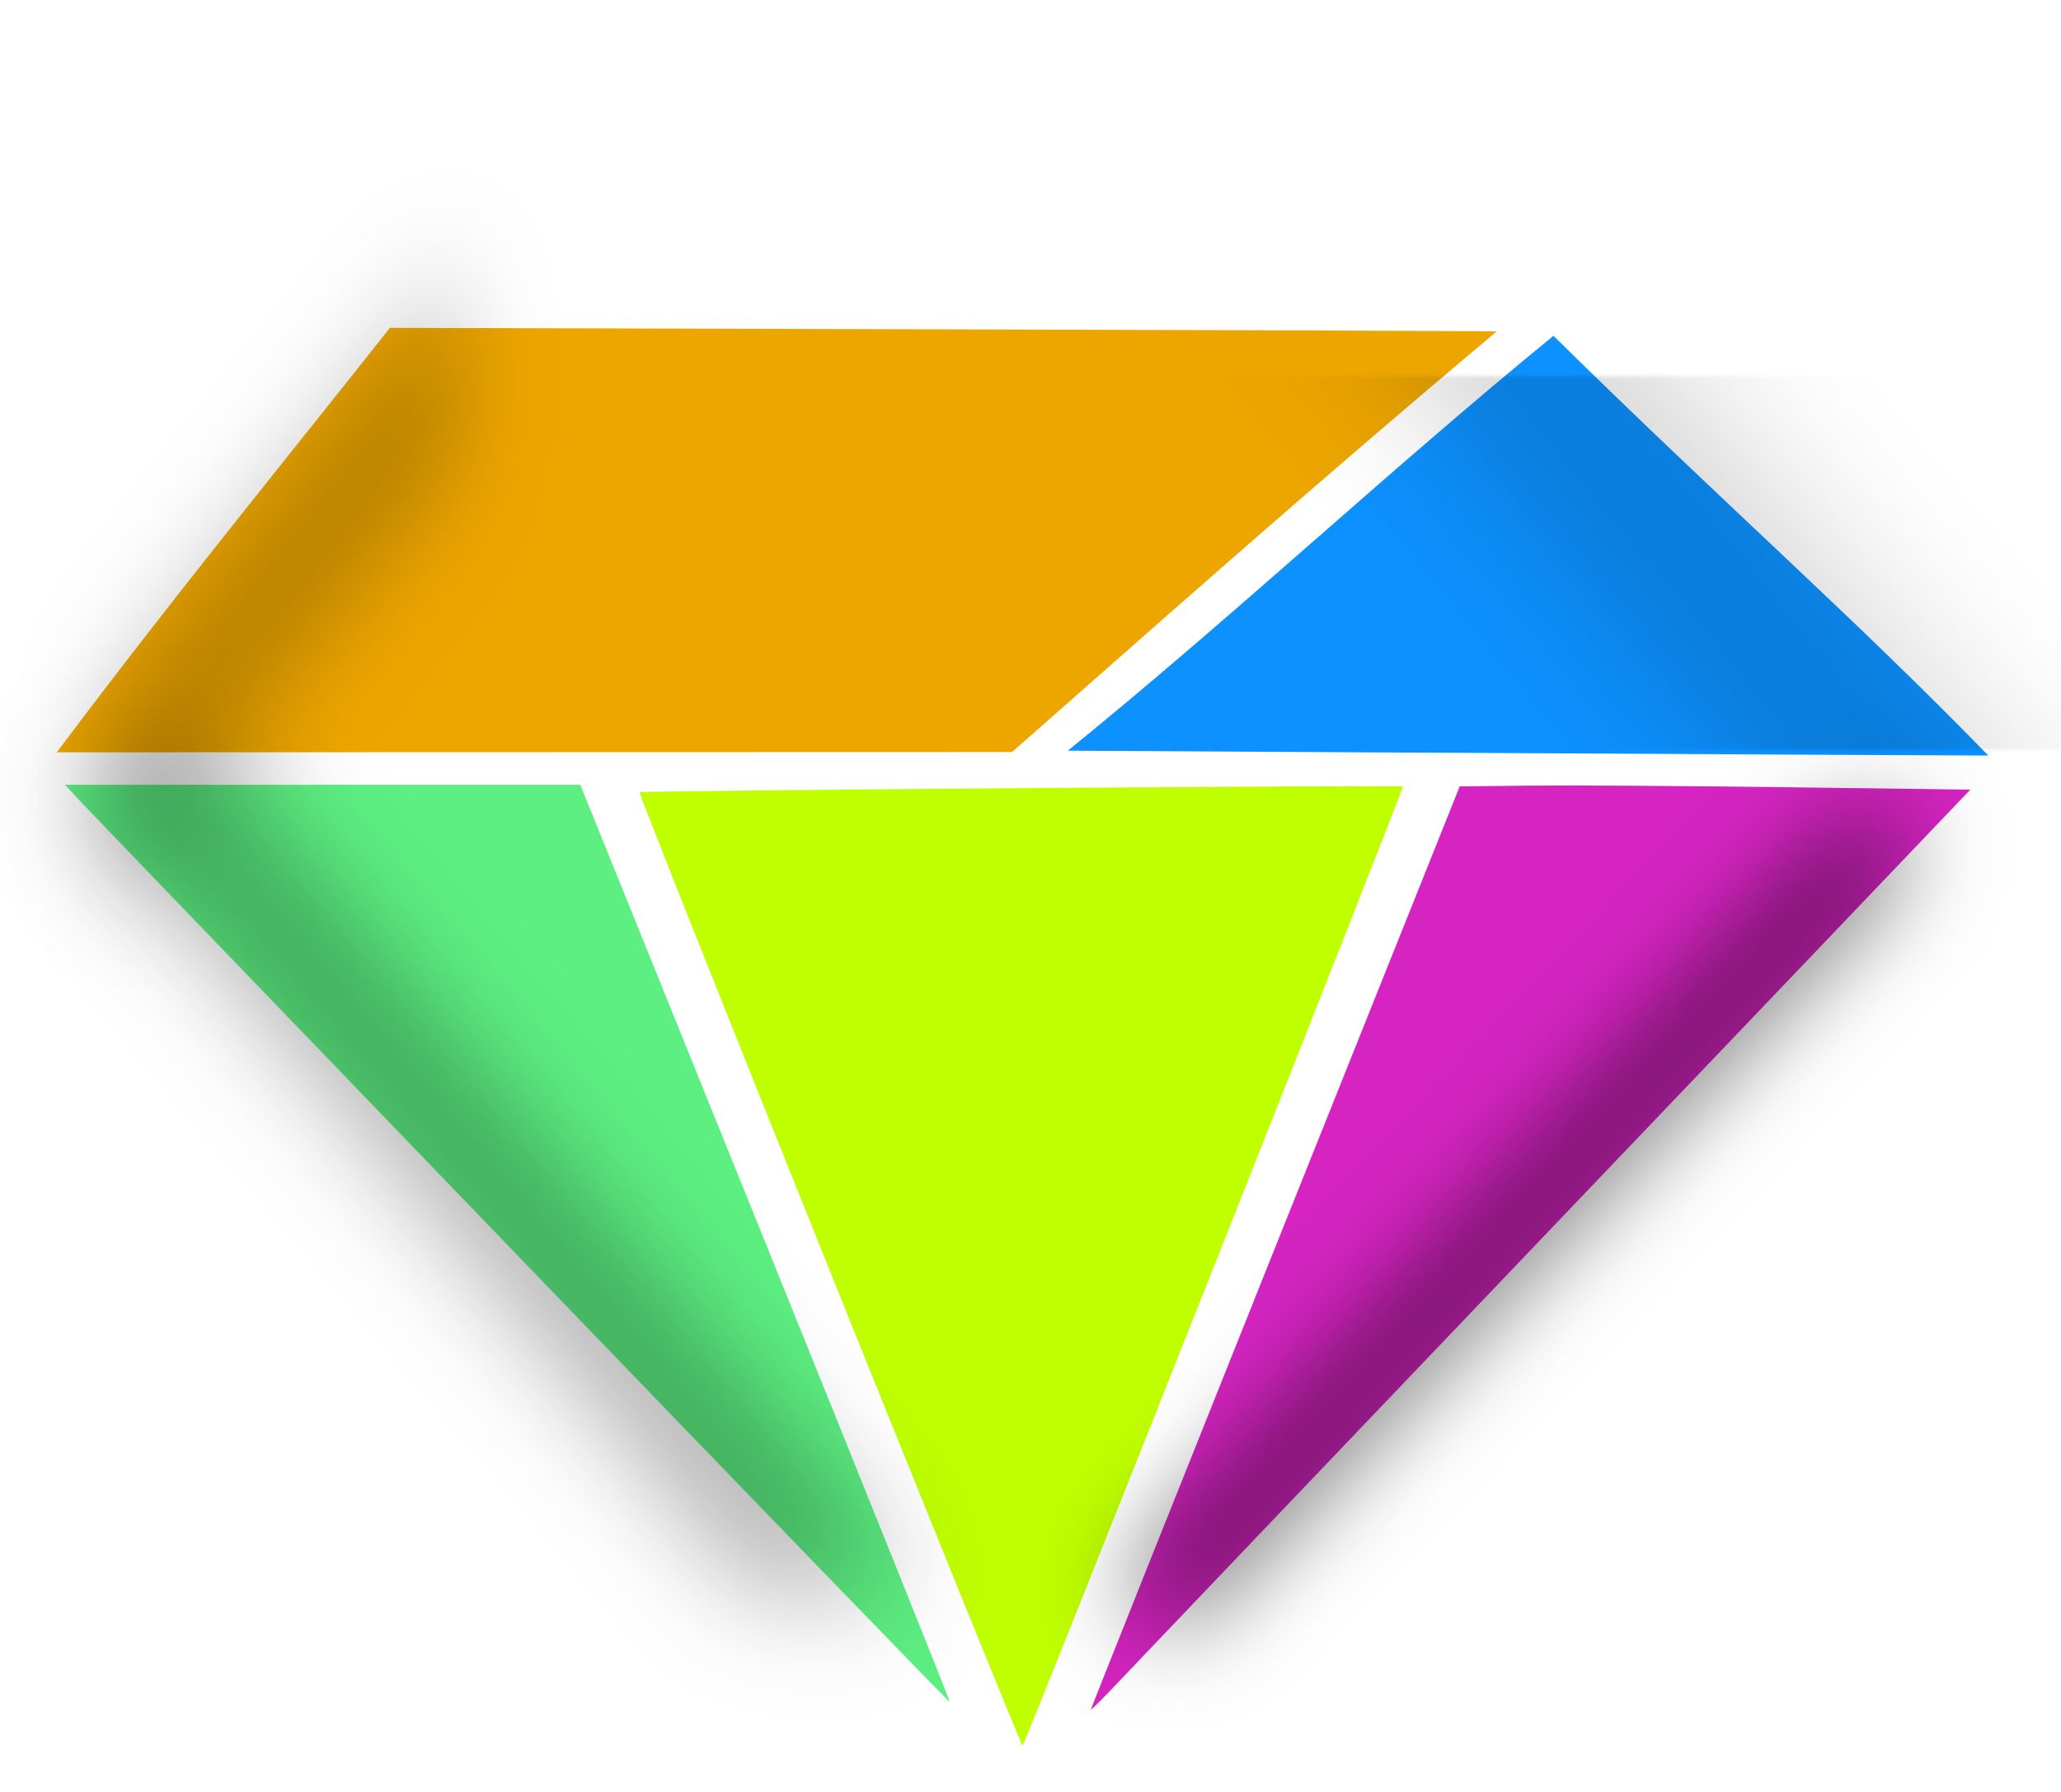
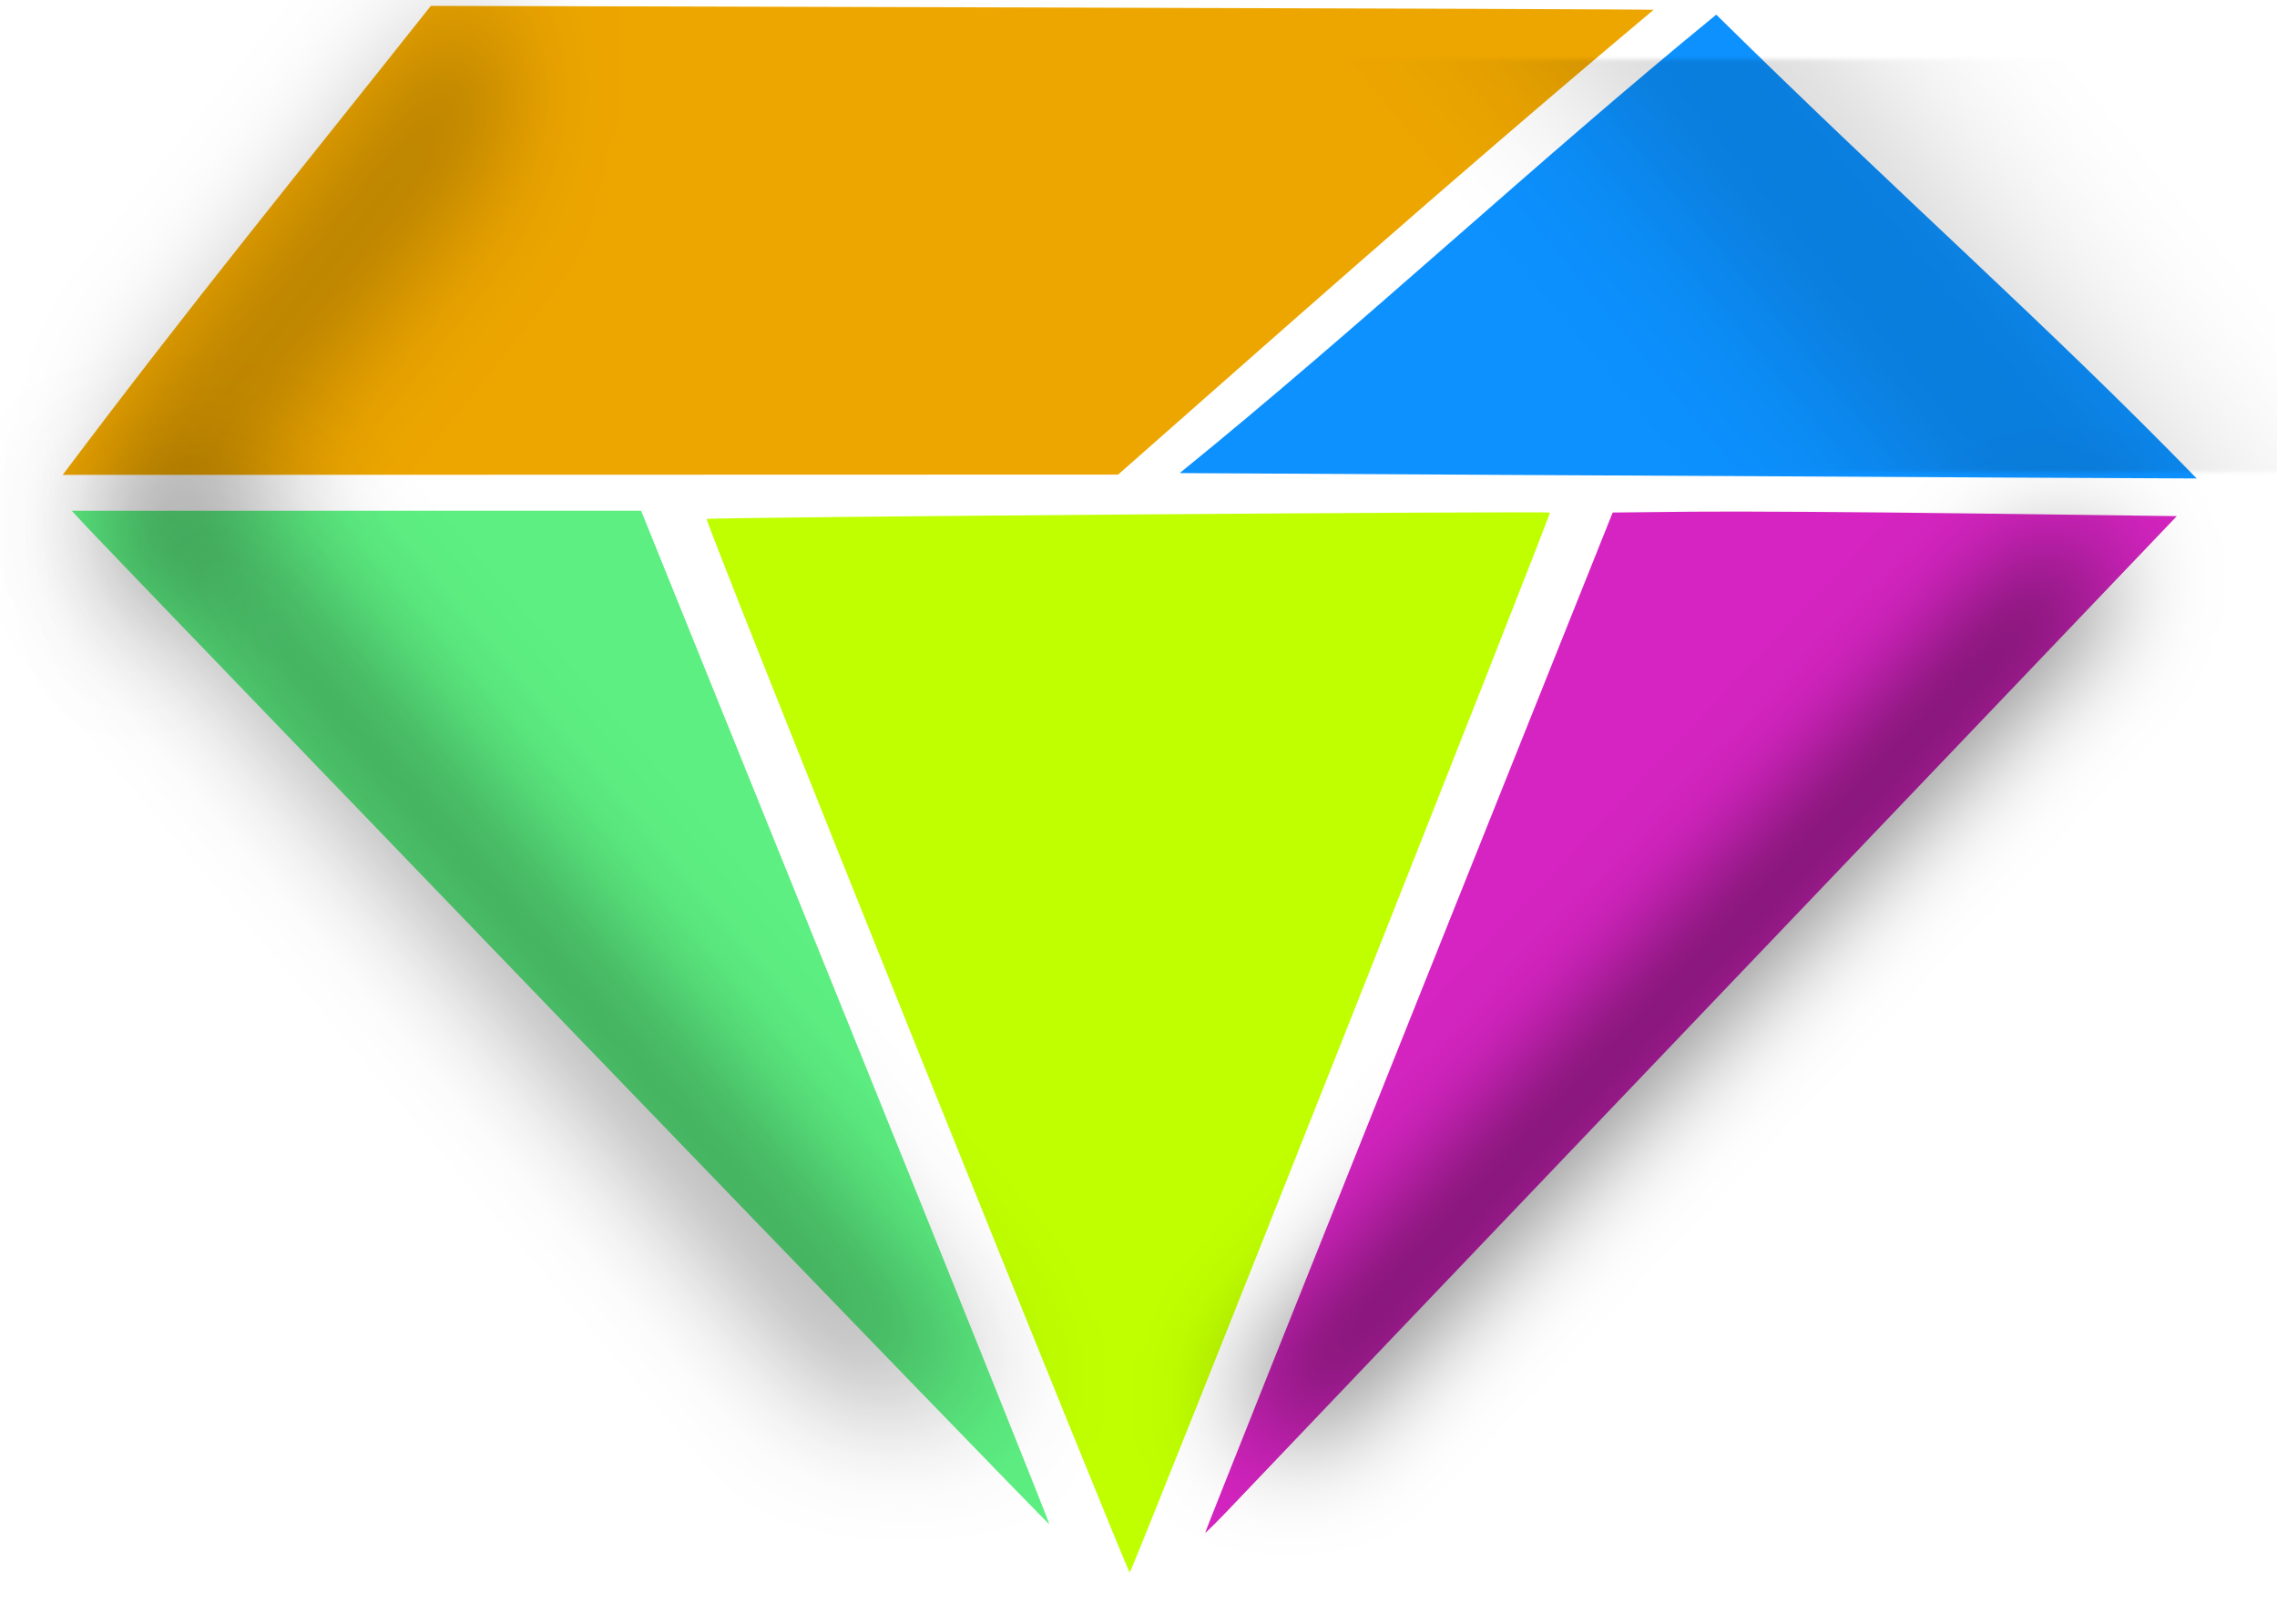
- <svg xmlns="http://www.w3.org/2000/svg" id="svg3470" version="1.1" width="460" height="400" viewBox="0 0 460 400">
+ <svg xmlns="http://www.w3.org/2000/svg" id="svg3470" version="1.1" width="460" height="328" viewBox="0 0 460 328">
  <defs id="defs3474">
    <filter style="color-interpolation-filters:sRGB" id="filter10381" x="-0.17" width="1.34" y="-0.161" height="1.322">
      <feGaussianBlur stdDeviation="3.081" id="feGaussianBlur10383" />
    </filter>
    <filter style="color-interpolation-filters:sRGB" id="filter11377" x="-0.31" width="1.621" y="-0.352" height="1.703">
      <feGaussianBlur stdDeviation="5.598" id="feGaussianBlur11379" />
    </filter>
    <filter style="color-interpolation-filters:sRGB" id="filter11589" x="-0.222" width="1.444" y="-0.189" height="1.377">
      <feGaussianBlur stdDeviation="3.784" id="feGaussianBlur11591" />
    </filter>
  </defs>
-   <g id="g13662" transform="matrix(3.786022,0,0,3.786022,10.85572,36.46265)">
+   <g id="g13662" transform="matrix(3.786022,0,0,3.786022,10.85572,-35.53735)">
    <path id="path3516" d="M 27.807,64.56 C 13.909,50.142 2.184,37.962 1.751,37.492 l -0.787,-0.853 15.189,0 15.189,0 10.918,27.013 c 6.005,14.857 10.895,27.037 10.867,27.068 -0.028,0.03 -11.422,-11.741 -25.319,-26.159 z" style="fill:#5def82;fill-opacity:1" />
    <path id="path4318" d="M 46.03,65.237 C 39.824,49.805 34.788,37.133 34.839,37.078 c 0.086,-0.094 44.884,-0.431 44.995,-0.338 0.083,0.069 -22.311,56.555 -22.421,56.555 -0.055,0 -5.177,-12.626 -11.383,-28.058 z" style="fill:#bfff00;fill-opacity:1" />
    <path id="path4320" d="m 61.445,91.16 c 0,-0.055 4.891,-12.323 10.87,-27.263 l 10.87,-27.163 4.265,-0.045 c 2.346,-0.025 9.119,0.018 15.051,0.096 l 10.786,0.141 -24.298,25.446 C 75.626,76.367 63.961,88.592 63.069,89.539 c -0.893,0.947 -1.623,1.676 -1.623,1.621 z" style="fill:#d524c1;fill-opacity:1" />
    <path id="path4322" d="m 77.39,34.726 -17.308,-0.097 c 9.745,-7.903 19.021,-16.611 28.629,-24.461 10.158,10.003 17.539,16.43 25.636,24.748 l -9.824,-0.046 C 99.119,34.844 86.909,34.78 77.39,34.726 Z" style="fill:#0c91ff;fill-opacity:1" />
    <path id="path4324" d="m 20.121,9.699 32.551,0.087 C 70.575,9.833 85.288,9.889 85.368,9.91 74.15,19.32 64.161,28.235 56.795,34.709 l -29.275,0.008 -27.041,0.008 C 7.435,25.466 12.961,18.736 20.121,9.699 Z" style="fill:#eda600;fill-opacity:1;stroke:none;stroke-opacity:1" />
    <path id="path8207" d="M 108.41,39.341 64.972,85.203 Z" style="fill:none;fill-rule:evenodd;stroke:#000000;stroke-width:2.653;stroke-linecap:butt;stroke-linejoin:miter;stroke-miterlimit:4;stroke-dasharray:none;stroke-opacity:1;filter:url(#filter10381)" />
    <path transform="matrix(0.1087144,-0.994073,0.994073,0.1087144,-33.99539,78.57087)" style="opacity:0.864;fill:none;fill-rule:evenodd;stroke:#000000;stroke-width:2.653;stroke-linecap:butt;stroke-linejoin:miter;stroke-miterlimit:4;stroke-dasharray:none;stroke-opacity:1;filter:url(#filter11589)" d="M 46.715,34.568 3.277,80.43 Z" id="path10385" />
    <path id="path10387" d="M 46.715,34.568 3.277,80.43 Z" style="opacity:1;fill:none;fill-rule:evenodd;stroke:#000000;stroke-width:2.653;stroke-linecap:butt;stroke-linejoin:miter;stroke-miterlimit:4;stroke-dasharray:none;stroke-opacity:1;filter:url(#filter11377)" transform="matrix(-0.4829086,-0.1615321,-0.00214944,-0.7260186,26.01114,70.36151)" />
    <path transform="matrix(-0.4780801,0.2564315,-0.8493584,-0.2373789,158.0187,30.7997)" style="opacity:1;fill:none;fill-rule:evenodd;stroke:#000000;stroke-width:2.653;stroke-linecap:butt;stroke-linejoin:miter;stroke-miterlimit:4;stroke-dasharray:none;stroke-opacity:1;filter:url(#filter11377)" d="M 46.715,34.568 3.277,80.43 Z" id="path11593" />
  </g>
</svg>
